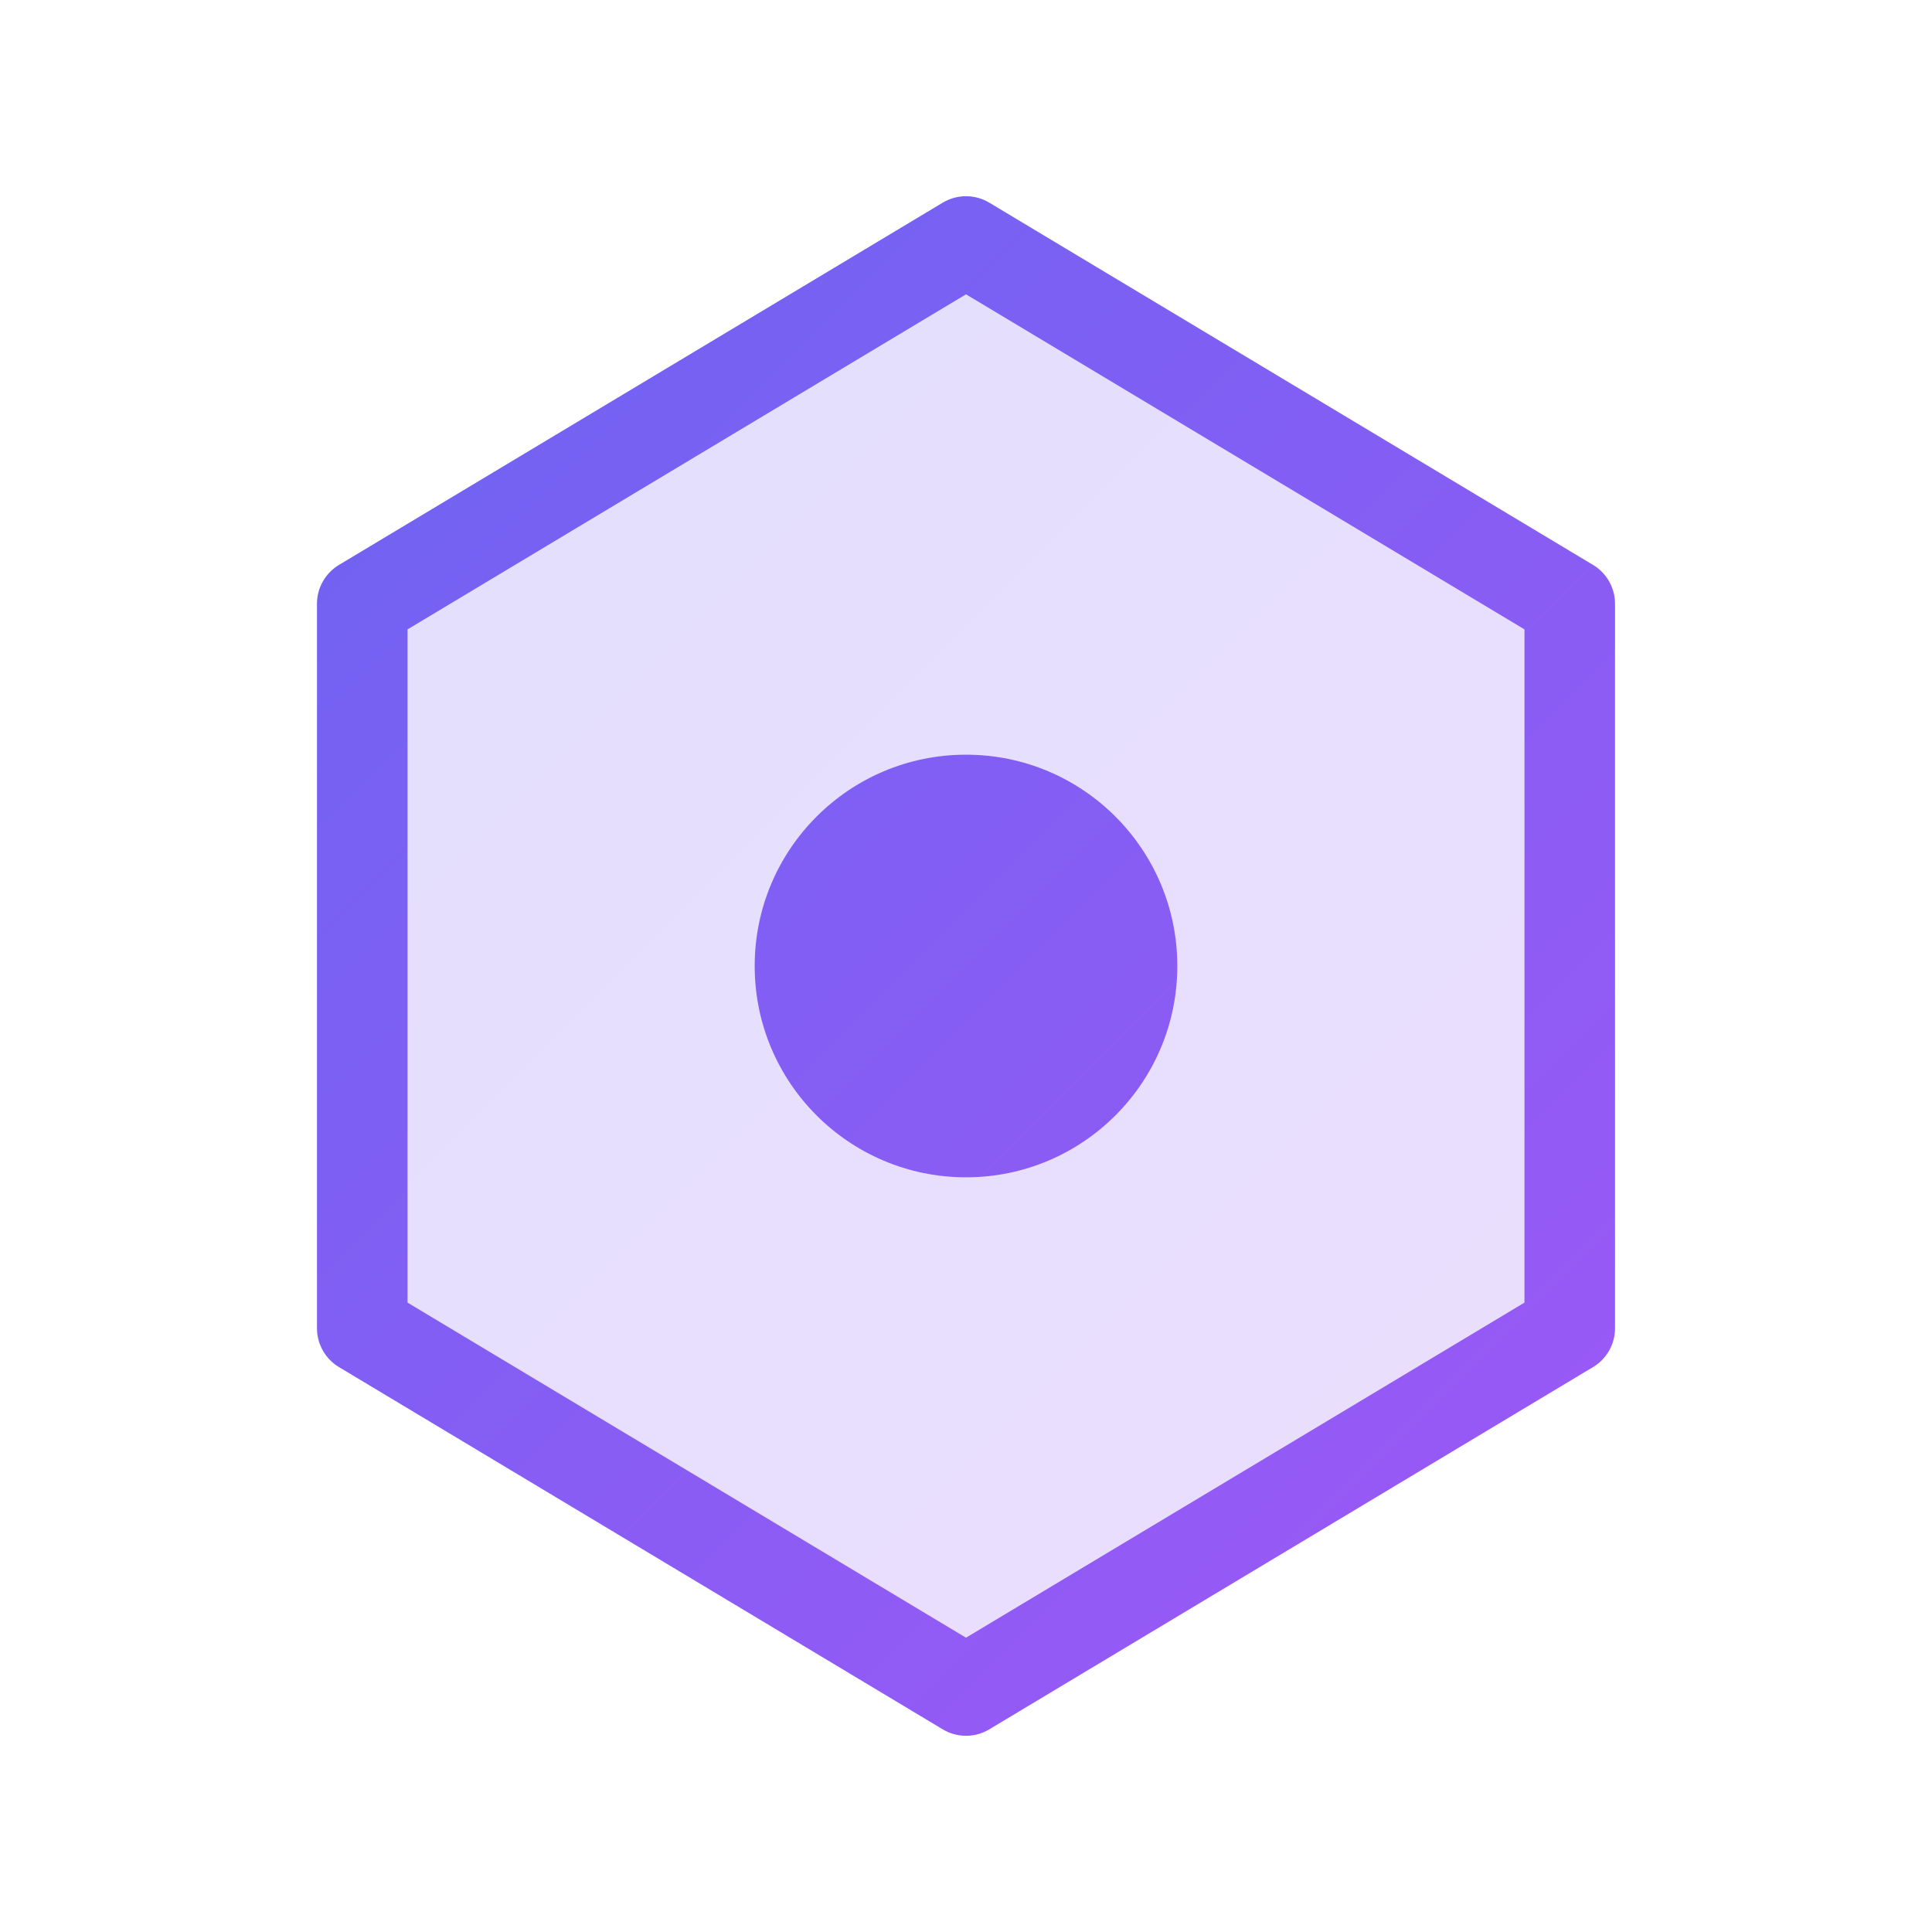
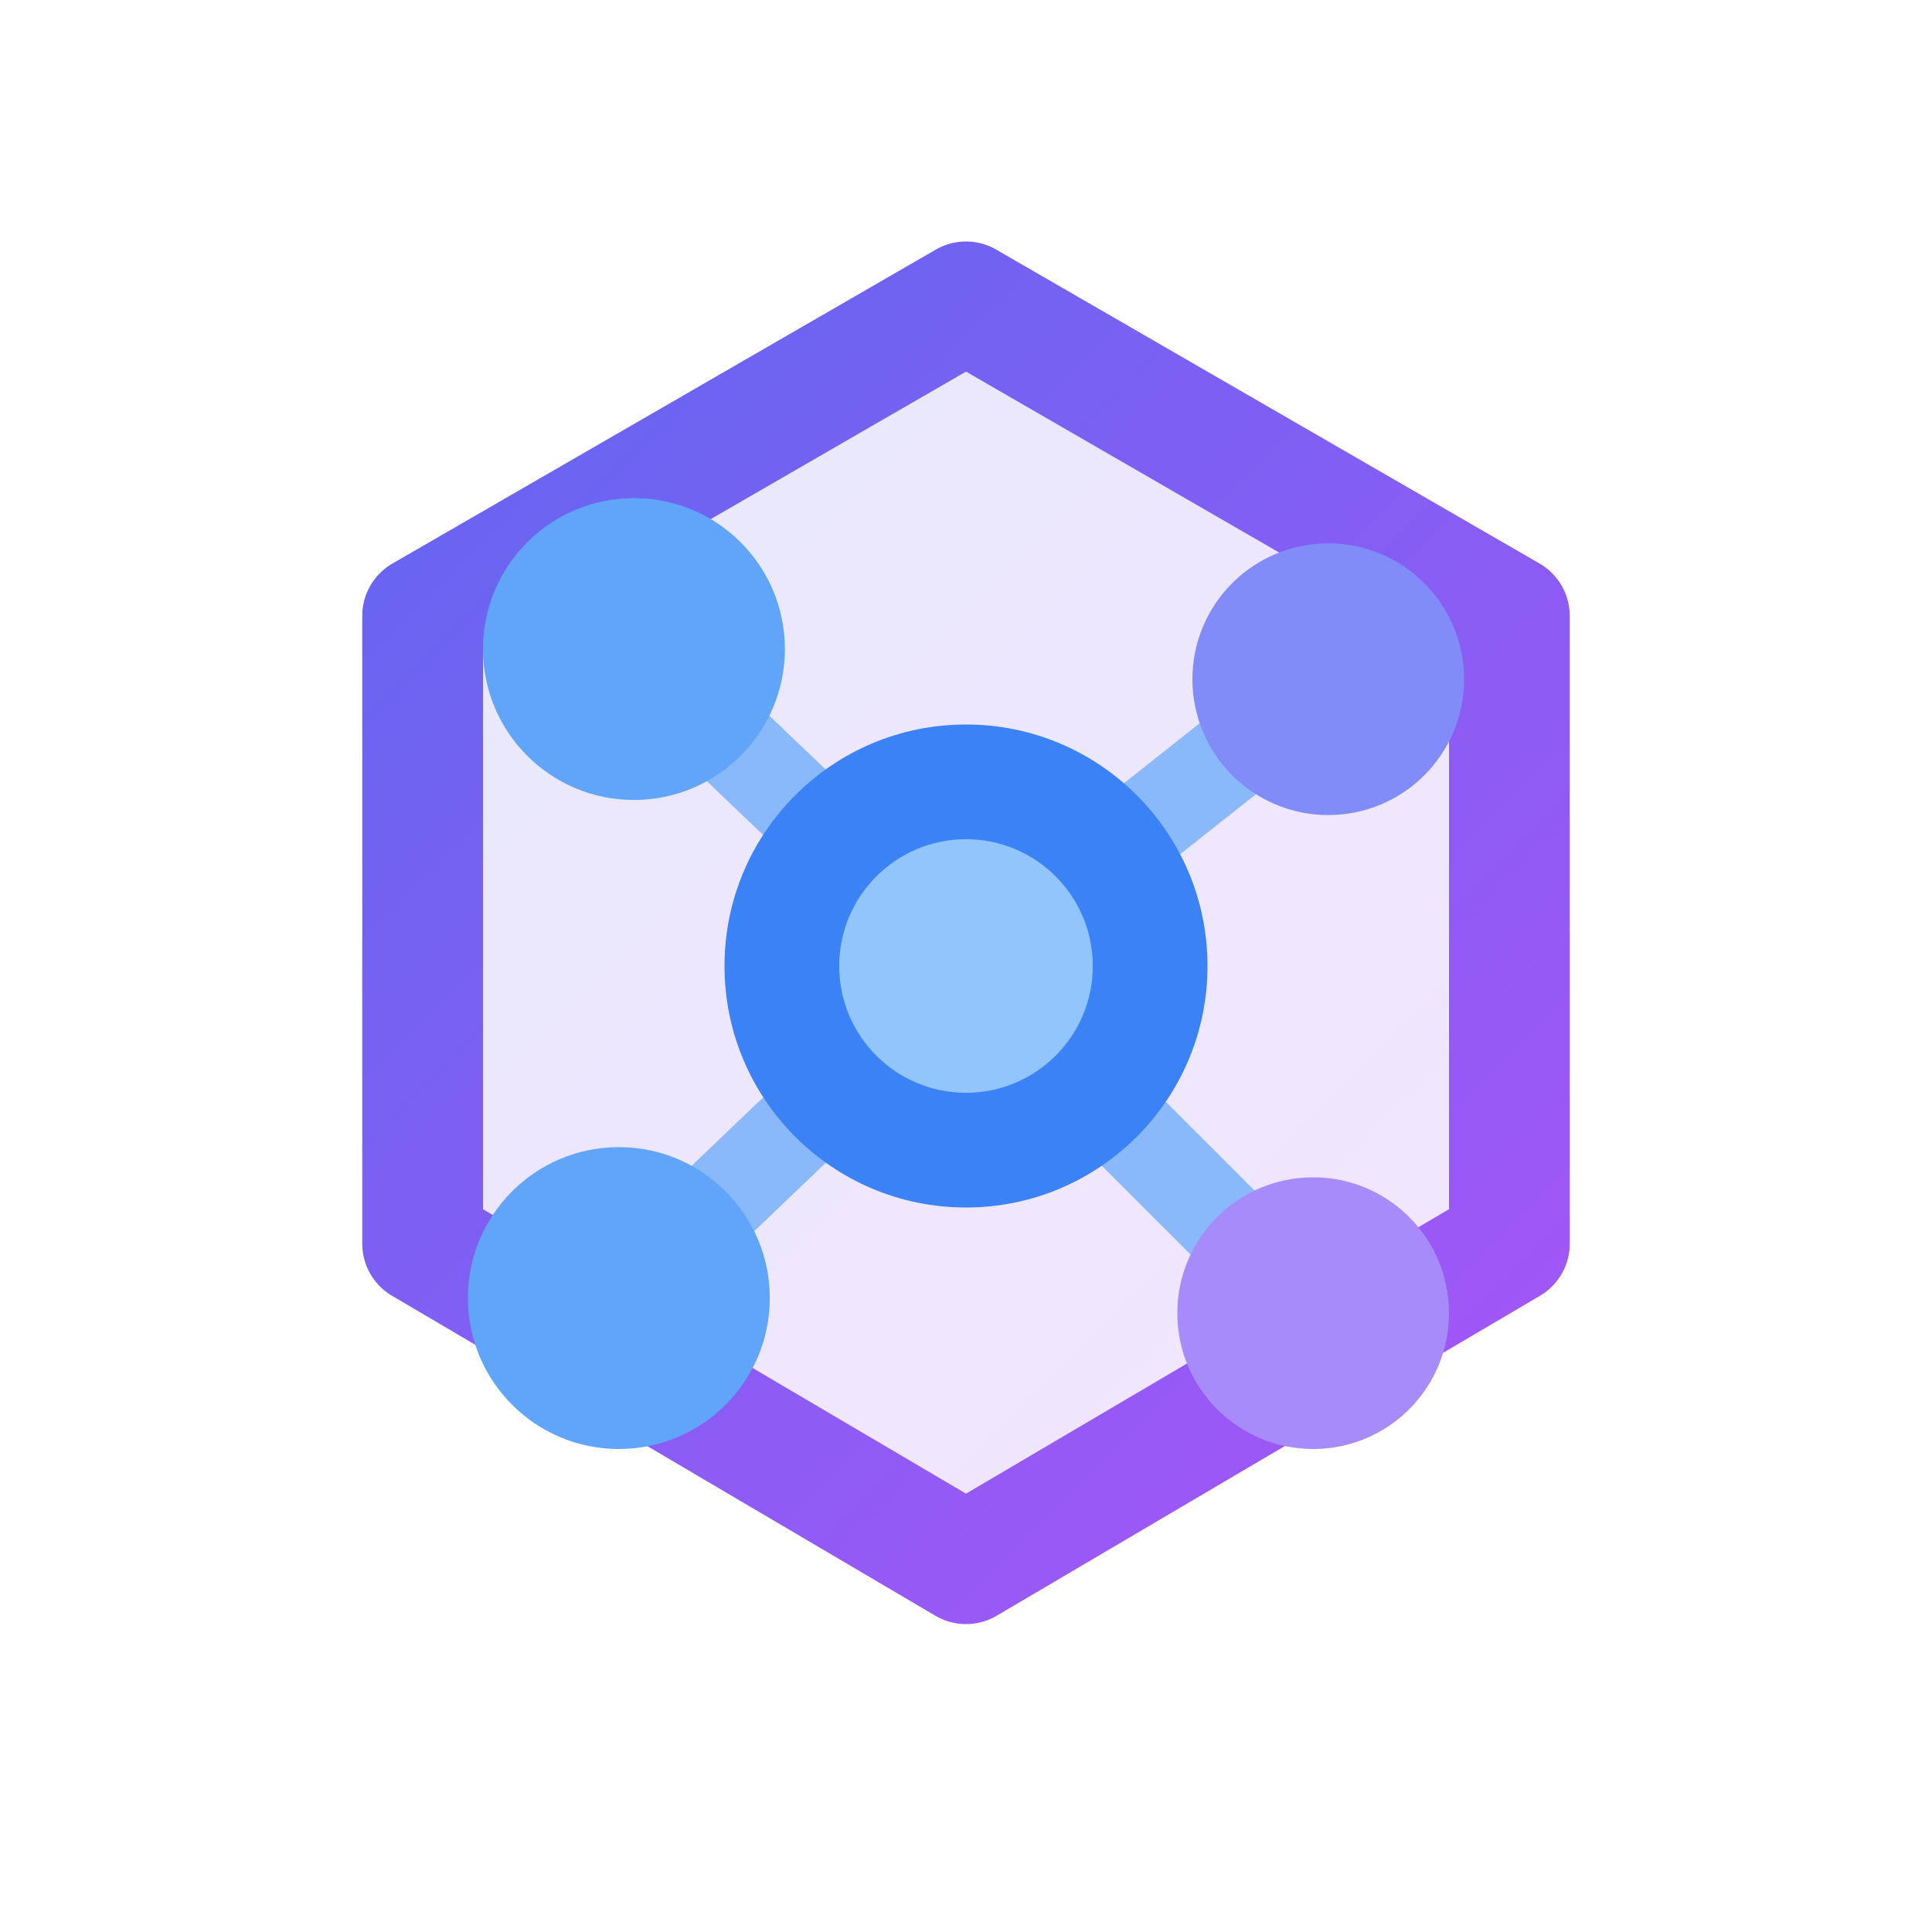
- <svg xmlns="http://www.w3.org/2000/svg" viewBox="0 0 64 64" fill="none">
+ <svg xmlns="http://www.w3.org/2000/svg" viewBox="0 0 64 64">
  <defs>
-     <linearGradient id="tg-grad" x1="0" y1="0" x2="64" y2="64" gradientUnits="userSpaceOnUse">
+     <linearGradient id="tg-gate" x1="12" y1="12" x2="52" y2="52" gradientUnits="userSpaceOnUse">
      <stop stop-color="#6366F1" />
      <stop offset="1" stop-color="#A855F7" />
    </linearGradient>
  </defs>
-   <path d="M32 8l20 12v24l-20 12-20-12V20l20-12Z" fill="url(#tg-grad)" fill-opacity="0.2" stroke="url(#tg-grad)" stroke-width="3" stroke-linejoin="round" />
-   <circle cx="32" cy="32" r="7" fill="url(#tg-grad)" />
+   <path d="M32 10l18 10.4v20.8L32 51.8 14 41.2V20.4L32 10Z" fill="url(#tg-gate)" fill-opacity="0.15" stroke="url(#tg-gate)" stroke-width="4" stroke-linejoin="round" />
+   <g stroke="#60a5fa" stroke-width="3" stroke-linecap="round" opacity="0.7">
+     <line x1="32" y1="32" x2="21" y2="21.5" />
+     <line x1="32" y1="32" x2="44" y2="22.5" />
+     <line x1="32" y1="32" x2="43.5" y2="43.5" />
+     <line x1="32" y1="32" x2="20.5" y2="43" />
+   </g>
+   <circle cx="21" cy="21.5" r="5" fill="#60a5fa" />
+   <circle cx="44" cy="22.5" r="4.5" fill="#818cf8" />
+   <circle cx="43.5" cy="43.5" r="4.5" fill="#a78bfa" />
+   <circle cx="20.5" cy="43" r="5" fill="#60a5fa" />
+   <circle cx="32" cy="32" r="8" fill="#3b82f6" />
+   <circle cx="32" cy="32" r="4.2" fill="#93c5fd" />
</svg>
